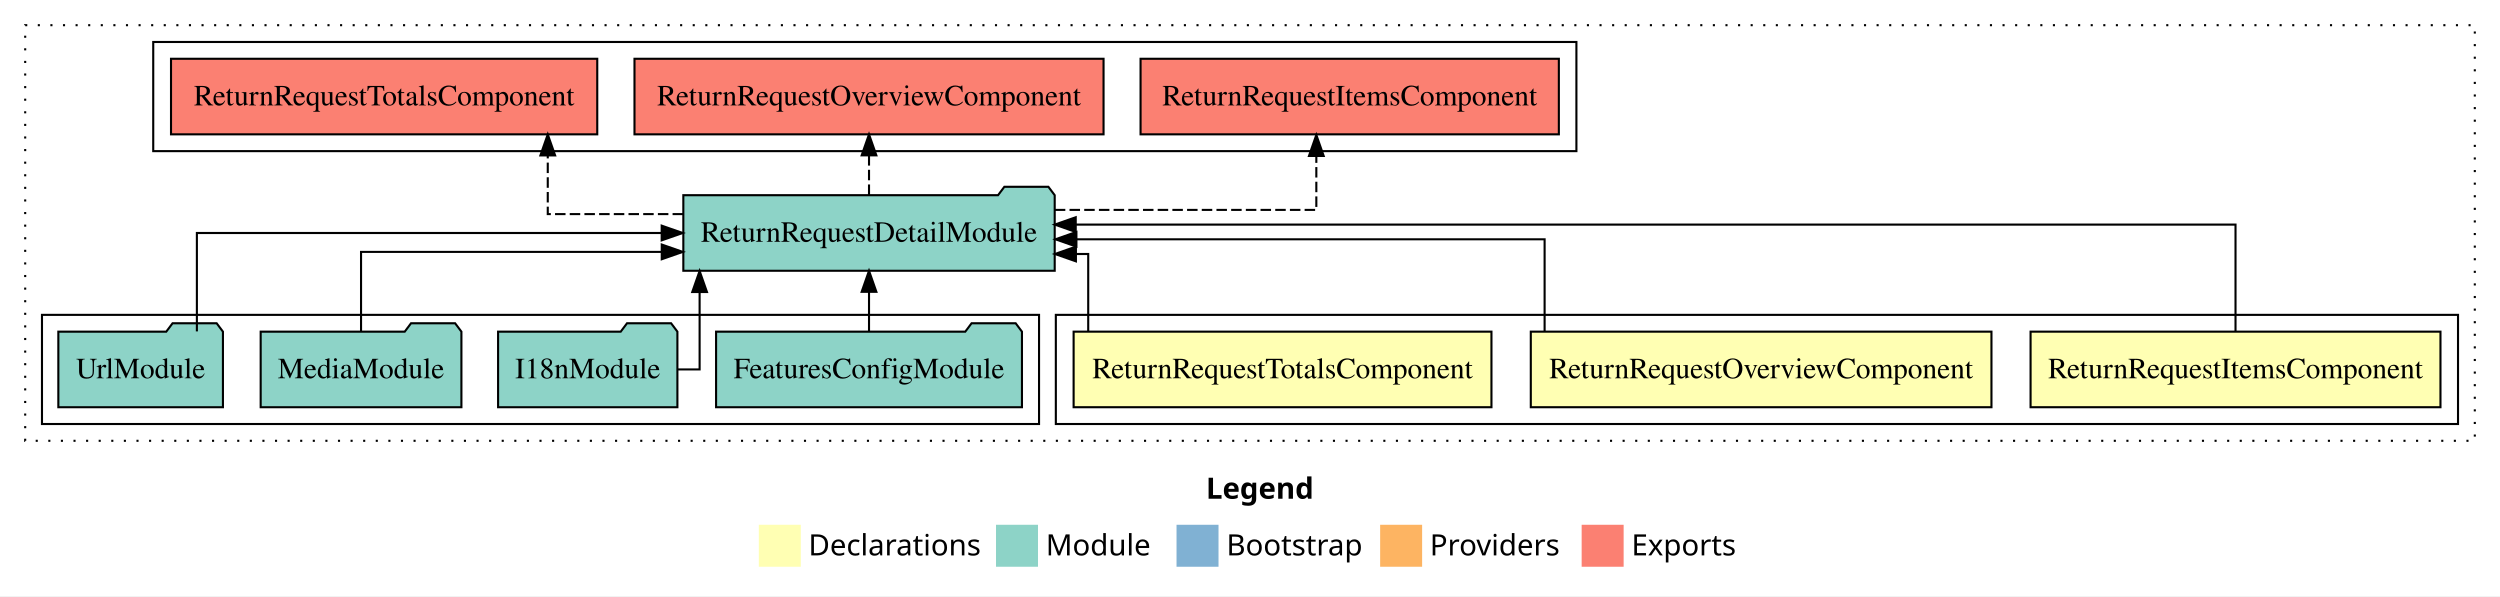
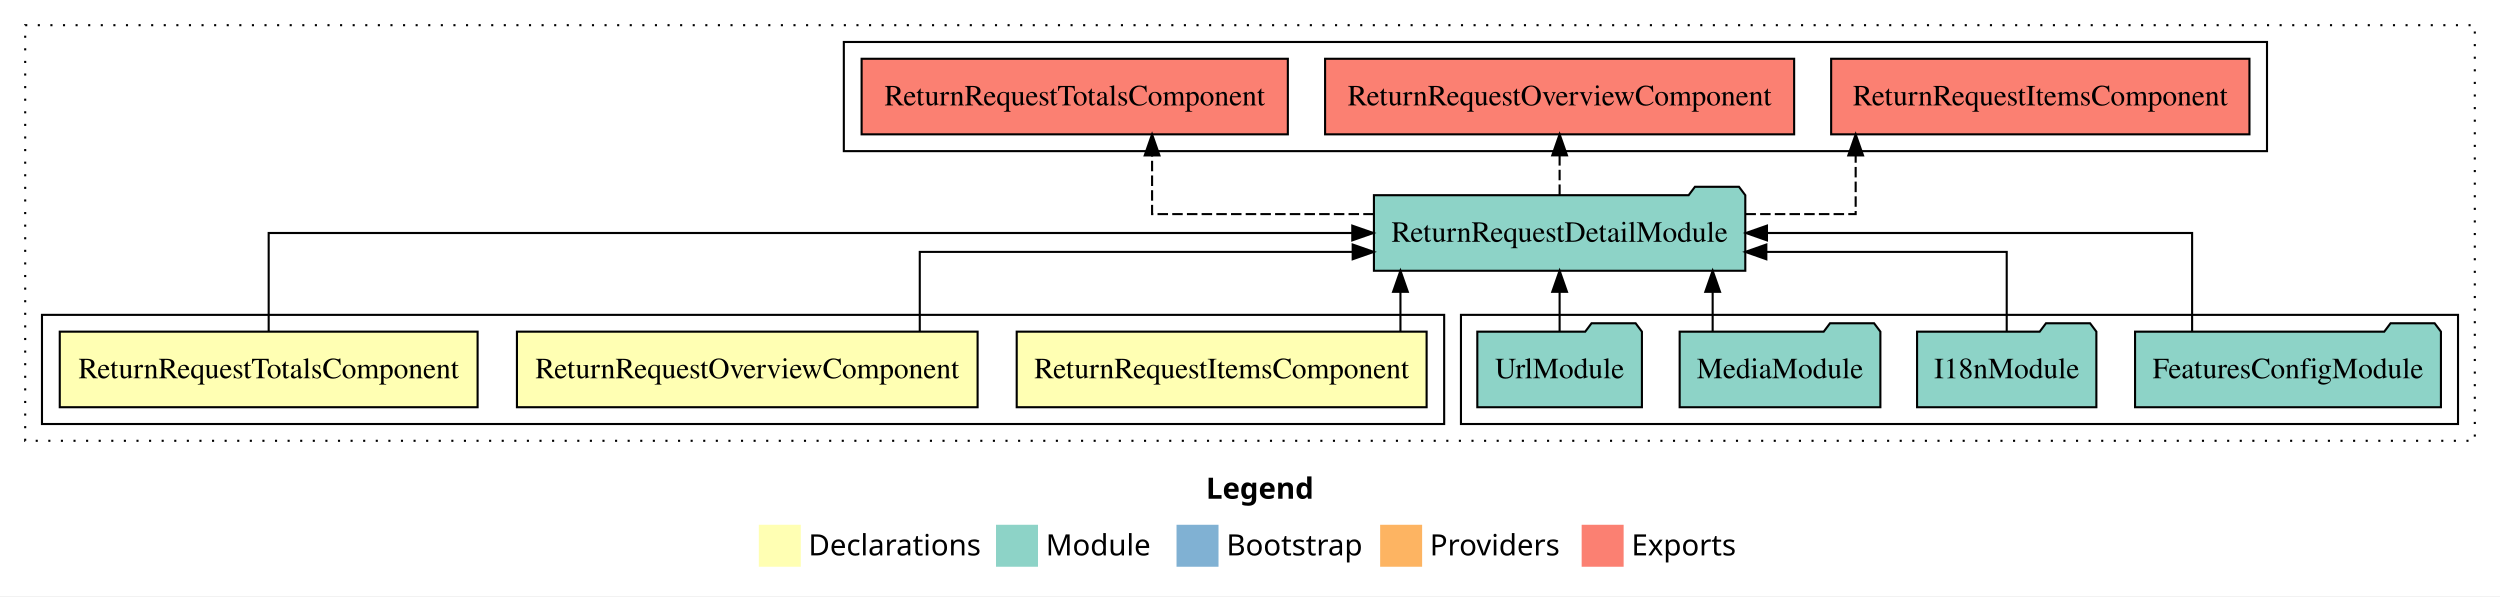
<svg xmlns="http://www.w3.org/2000/svg" width="1191pt" height="284pt" viewBox="0.00 0.00 1191.00 284.00">
  <g id="graph0" class="graph" transform="scale(1 1) rotate(0) translate(4 280)">
-     <polygon fill="#ffffff" stroke="transparent" points="-4,4 -4,-280 1187,-280 1187,4 -4,4" />
-     <text text-anchor="start" x="570.509" y="-42.4" font-family="sans-serif" font-weight="bold" font-size="14.00" fill="#000000">Legend</text>
+     <polygon fill="white" stroke="transparent" points="-4,4 -4,-280 1187,-280 1187,4 -4,4" />
+     <text text-anchor="start" x="570.51" y="-42.4" font-family="sans-serif" font-weight="bold" font-size="14.00">Legend</text>
    <polygon fill="#ffffb3" stroke="transparent" points="357.5,-10 357.5,-30 377.5,-30 377.5,-10 357.5,-10" />
-     <text text-anchor="start" x="381.129" y="-15.4" font-family="sans-serif" font-size="14.00" fill="#000000">  Declarations</text>
+     <text text-anchor="start" x="381.13" y="-15.4" font-family="sans-serif" font-size="14.00">  Declarations</text>
    <polygon fill="#8dd3c7" stroke="transparent" points="470.5,-10 470.5,-30 490.5,-30 490.5,-10 470.5,-10" />
-     <text text-anchor="start" x="494.225" y="-15.4" font-family="sans-serif" font-size="14.00" fill="#000000">  Module</text>
+     <text text-anchor="start" x="494.23" y="-15.4" font-family="sans-serif" font-size="14.00">  Module</text>
    <polygon fill="#80b1d3" stroke="transparent" points="556.5,-10 556.5,-30 576.5,-30 576.5,-10 556.5,-10" />
-     <text text-anchor="start" x="580.281" y="-15.4" font-family="sans-serif" font-size="14.00" fill="#000000">  Bootstrap</text>
+     <text text-anchor="start" x="580.28" y="-15.4" font-family="sans-serif" font-size="14.00">  Bootstrap</text>
    <polygon fill="#fdb462" stroke="transparent" points="653.5,-10 653.5,-30 673.5,-30 673.5,-10 653.5,-10" />
-     <text text-anchor="start" x="677.173" y="-15.4" font-family="sans-serif" font-size="14.00" fill="#000000">  Providers</text>
+     <text text-anchor="start" x="677.17" y="-15.4" font-family="sans-serif" font-size="14.00">  Providers</text>
    <polygon fill="#fb8072" stroke="transparent" points="749.5,-10 749.5,-30 769.5,-30 769.5,-10 749.5,-10" />
-     <text text-anchor="start" x="773.226" y="-15.4" font-family="sans-serif" font-size="14.00" fill="#000000">  Exports</text>
+     <text text-anchor="start" x="773.23" y="-15.4" font-family="sans-serif" font-size="14.00">  Exports</text>
    <g id="clust1" class="cluster">
-       <polygon fill="none" stroke="#000000" stroke-dasharray="1,5" points="8,-70 8,-268 1175,-268 1175,-70 8,-70" />
+       <polygon fill="none" stroke="black" stroke-dasharray="1,5" points="8,-70 8,-268 1175,-268 1175,-70 8,-70" />
+     </g>
+     <g id="clust6" class="cluster">
+       <polygon fill="none" stroke="black" points="692,-78 692,-130 1167,-130 1167,-78 692,-78" />
    </g>
    <g id="clust2" class="cluster">
-       <polygon fill="none" stroke="#000000" points="499,-78 499,-130 1167,-130 1167,-78 499,-78" />
-     </g>
-     <g id="clust6" class="cluster">
-       <polygon fill="none" stroke="#000000" points="16,-78 16,-130 491,-130 491,-78 16,-78" />
+       <polygon fill="none" stroke="black" points="16,-78 16,-130 684,-130 684,-78 16,-78" />
    </g>
    <g id="clust7" class="cluster">
-       <polygon fill="none" stroke="#000000" points="69,-208 69,-260 747,-260 747,-208 69,-208" />
+       <polygon fill="none" stroke="black" points="398,-208 398,-260 1076,-260 1076,-208 398,-208" />
    </g>
    <g id="node1" class="node">
-       <polygon fill="#ffffb3" stroke="#000000" points="1158.637,-122 963.363,-122 963.363,-86 1158.637,-86 1158.637,-122" />
-       <text text-anchor="middle" x="1061" y="-99.8" font-family="Times,serif" font-size="14.00" fill="#000000">ReturnRequestItemsComponent</text>
+       <polygon fill="#ffffb3" stroke="black" points="675.64,-122 480.36,-122 480.36,-86 675.64,-86 675.64,-122" />
+       <text text-anchor="middle" x="578" y="-99.8" font-family="Times,serif" font-size="14.00">ReturnRequestItemsComponent</text>
    </g>
    <g id="node4" class="node">
-       <polygon fill="#8dd3c7" stroke="#000000" points="498.461,-187 495.461,-191 474.461,-191 471.461,-187 321.539,-187 321.539,-151 498.461,-151 498.461,-187" />
-       <text text-anchor="middle" x="410" y="-164.8" font-family="Times,serif" font-size="14.00" fill="#000000">ReturnRequestDetailModule</text>
+       <polygon fill="#8dd3c7" stroke="black" points="827.46,-187 824.46,-191 803.46,-191 800.46,-187 650.54,-187 650.54,-151 827.46,-151 827.46,-187" />
+       <text text-anchor="middle" x="739" y="-164.8" font-family="Times,serif" font-size="14.00">ReturnRequestDetailModule</text>
    </g>
    <g id="edge1" class="edge">
-       <path fill="none" stroke="#000000" d="M1061,-122.129C1061,-142.572 1061,-173 1061,-173 1061,-173 508.474,-173 508.474,-173" />
-       <polygon fill="#000000" stroke="#000000" points="508.474,-169.5 498.474,-173 508.474,-176.5 508.474,-169.5" />
+       <path fill="none" stroke="black" d="M663.17,-122.11C663.17,-122.11 663.17,-140.99 663.17,-140.99" />
+       <polygon fill="black" stroke="black" points="659.67,-140.99 663.17,-150.99 666.67,-140.99 659.67,-140.99" />
    </g>
    <g id="node2" class="node">
-       <polygon fill="#ffffb3" stroke="#000000" points="944.73,-122 725.27,-122 725.27,-86 944.73,-86 944.73,-122" />
-       <text text-anchor="middle" x="835" y="-99.8" font-family="Times,serif" font-size="14.00" fill="#000000">ReturnRequestOverviewComponent</text>
+       <polygon fill="#ffffb3" stroke="black" points="461.73,-122 242.27,-122 242.27,-86 461.73,-86 461.73,-122" />
+       <text text-anchor="middle" x="352" y="-99.8" font-family="Times,serif" font-size="14.00">ReturnRequestOverviewComponent</text>
    </g>
    <g id="edge2" class="edge">
-       <path fill="none" stroke="#000000" d="M731.852,-122.267C731.852,-140.555 731.852,-166 731.852,-166 731.852,-166 508.799,-166 508.799,-166" />
-       <polygon fill="#000000" stroke="#000000" points="508.8,-162.5 498.799,-166 508.799,-169.5 508.8,-162.5" />
+       <path fill="none" stroke="black" d="M434.18,-122.03C434.18,-138.4 434.18,-160 434.18,-160 434.18,-160 640.42,-160 640.42,-160" />
+       <polygon fill="black" stroke="black" points="640.42,-163.5 650.42,-160 640.42,-156.5 640.42,-163.5" />
    </g>
    <g id="node3" class="node">
-       <polygon fill="#ffffb3" stroke="#000000" points="706.529,-122 507.471,-122 507.471,-86 706.529,-86 706.529,-122" />
-       <text text-anchor="middle" x="607" y="-99.8" font-family="Times,serif" font-size="14.00" fill="#000000">ReturnRequestTotalsComponent</text>
+       <polygon fill="#ffffb3" stroke="black" points="223.53,-122 24.47,-122 24.47,-86 223.53,-86 223.53,-122" />
+       <text text-anchor="middle" x="124" y="-99.8" font-family="Times,serif" font-size="14.00">ReturnRequestTotalsComponent</text>
    </g>
    <g id="edge3" class="edge">
-       <path fill="none" stroke="#000000" d="M514.425,-122.009C514.425,-138.049 514.425,-159 514.425,-159 514.425,-159 508.565,-159 508.565,-159" />
-       <polygon fill="#000000" stroke="#000000" points="508.565,-155.5 498.565,-159 508.565,-162.5 508.565,-155.5" />
+       <path fill="none" stroke="black" d="M124,-122.11C124,-141.34 124,-169 124,-169 124,-169 640.23,-169 640.23,-169" />
+       <polygon fill="black" stroke="black" points="640.23,-172.5 650.23,-169 640.23,-165.5 640.23,-172.5" />
    </g>
    <g id="node9" class="node">
-       <polygon fill="#fb8072" stroke="#000000" points="738.637,-252 539.363,-252 539.363,-216 738.637,-216 738.637,-252" />
-       <text text-anchor="middle" x="639" y="-229.8" font-family="Times,serif" font-size="14.00" fill="#000000">ReturnRequestItemsComponent </text>
+       <polygon fill="#fb8072" stroke="black" points="1067.64,-252 868.36,-252 868.36,-216 1067.64,-216 1067.64,-252" />
+       <text text-anchor="middle" x="968" y="-229.8" font-family="Times,serif" font-size="14.00">ReturnRequestItemsComponent </text>
    </g>
    <g id="edge8" class="edge">
-       <path fill="none" stroke="#000000" stroke-dasharray="5,2" d="M498.521,-180C557.07,-180 623.098,-180 623.098,-180 623.098,-180 623.098,-205.718 623.098,-205.718" />
-       <polygon fill="#000000" stroke="#000000" points="619.598,-205.718 623.098,-215.718 626.598,-205.718 619.598,-205.718" />
+       <path fill="none" stroke="black" stroke-dasharray="5,2" d="M827.52,-178C855.86,-178 880.04,-178 880.04,-178 880.04,-178 880.04,-205.97 880.04,-205.97" />
+       <polygon fill="black" stroke="black" points="876.54,-205.97 880.04,-215.97 883.54,-205.97 876.54,-205.97" />
    </g>
    <g id="node10" class="node">
-       <polygon fill="#fb8072" stroke="#000000" points="521.73,-252 298.271,-252 298.271,-216 521.73,-216 521.73,-252" />
-       <text text-anchor="middle" x="410" y="-229.8" font-family="Times,serif" font-size="14.00" fill="#000000">ReturnRequestOverviewComponent </text>
+       <polygon fill="#fb8072" stroke="black" points="850.73,-252 627.27,-252 627.27,-216 850.73,-216 850.73,-252" />
+       <text text-anchor="middle" x="739" y="-229.8" font-family="Times,serif" font-size="14.00">ReturnRequestOverviewComponent </text>
    </g>
    <g id="edge9" class="edge">
-       <path fill="none" stroke="#000000" stroke-dasharray="5,2" d="M410,-187.106C410,-187.106 410,-205.991 410,-205.991" />
-       <polygon fill="#000000" stroke="#000000" points="406.5,-205.991 410,-215.991 413.5,-205.991 406.5,-205.991" />
+       <path fill="none" stroke="black" stroke-dasharray="5,2" d="M739,-187.11C739,-187.11 739,-205.99 739,-205.99" />
+       <polygon fill="black" stroke="black" points="735.5,-205.99 739,-215.99 742.5,-205.99 735.5,-205.99" />
    </g>
    <g id="node11" class="node">
-       <polygon fill="#fb8072" stroke="#000000" points="280.529,-252 77.471,-252 77.471,-216 280.529,-216 280.529,-252" />
-       <text text-anchor="middle" x="179" y="-229.8" font-family="Times,serif" font-size="14.00" fill="#000000">ReturnRequestTotalsComponent </text>
+       <polygon fill="#fb8072" stroke="black" points="609.53,-252 406.47,-252 406.47,-216 609.53,-216 609.53,-252" />
+       <text text-anchor="middle" x="508" y="-229.8" font-family="Times,serif" font-size="14.00">ReturnRequestTotalsComponent </text>
    </g>
    <g id="edge10" class="edge">
-       <path fill="none" stroke="#000000" stroke-dasharray="5,2" d="M321.416,-178C287.571,-178 256.955,-178 256.955,-178 256.955,-178 256.955,-205.973 256.955,-205.973" />
-       <polygon fill="#000000" stroke="#000000" points="253.455,-205.973 256.955,-215.973 260.455,-205.973 253.455,-205.973" />
+       <path fill="none" stroke="black" stroke-dasharray="5,2" d="M650.45,-178C599.24,-178 544.85,-178 544.85,-178 544.85,-178 544.85,-205.97 544.85,-205.97" />
+       <polygon fill="black" stroke="black" points="541.35,-205.97 544.85,-215.97 548.35,-205.97 541.35,-205.97" />
    </g>
    <g id="node5" class="node">
-       <polygon fill="#8dd3c7" stroke="#000000" points="482.86,-122 479.86,-126 458.86,-126 455.86,-122 337.14,-122 337.14,-86 482.86,-86 482.86,-122" />
-       <text text-anchor="middle" x="410" y="-99.8" font-family="Times,serif" font-size="14.00" fill="#000000">FeaturesConfigModule</text>
+       <polygon fill="#8dd3c7" stroke="black" points="1158.86,-122 1155.86,-126 1134.86,-126 1131.86,-122 1013.14,-122 1013.14,-86 1158.86,-86 1158.86,-122" />
+       <text text-anchor="middle" x="1086" y="-99.8" font-family="Times,serif" font-size="14.00">FeaturesConfigModule</text>
    </g>
    <g id="edge4" class="edge">
-       <path fill="none" stroke="#000000" d="M410,-122.106C410,-122.106 410,-140.991 410,-140.991" />
-       <polygon fill="#000000" stroke="#000000" points="406.5,-140.991 410,-150.991 413.5,-140.991 406.5,-140.991" />
+       <path fill="none" stroke="black" d="M1040.32,-122.11C1040.32,-141.34 1040.32,-169 1040.32,-169 1040.32,-169 837.78,-169 837.78,-169" />
+       <polygon fill="black" stroke="black" points="837.78,-165.5 827.78,-169 837.78,-172.5 837.78,-165.5" />
    </g>
    <g id="node6" class="node">
-       <polygon fill="#8dd3c7" stroke="#000000" points="318.711,-122 315.711,-126 294.711,-126 291.711,-122 233.289,-122 233.289,-86 318.711,-86 318.711,-122" />
-       <text text-anchor="middle" x="276" y="-99.8" font-family="Times,serif" font-size="14.00" fill="#000000">I18nModule</text>
+       <polygon fill="#8dd3c7" stroke="black" points="994.71,-122 991.71,-126 970.71,-126 967.71,-122 909.29,-122 909.29,-86 994.71,-86 994.71,-122" />
+       <text text-anchor="middle" x="952" y="-99.8" font-family="Times,serif" font-size="14.00">I18nModule</text>
    </g>
    <g id="edge5" class="edge">
-       <path fill="none" stroke="#000000" d="M318.765,-104C324.961,-104 329.295,-104 329.295,-104 329.295,-104 329.295,-140.894 329.295,-140.894" />
-       <polygon fill="#000000" stroke="#000000" points="325.795,-140.894 329.295,-150.894 332.795,-140.894 325.795,-140.894" />
+       <path fill="none" stroke="black" d="M952,-122.03C952,-138.4 952,-160 952,-160 952,-160 837.48,-160 837.48,-160" />
+       <polygon fill="black" stroke="black" points="837.48,-156.5 827.48,-160 837.48,-163.5 837.48,-156.5" />
    </g>
    <g id="node7" class="node">
-       <polygon fill="#8dd3c7" stroke="#000000" points="215.815,-122 212.815,-126 191.815,-126 188.815,-122 120.185,-122 120.185,-86 215.815,-86 215.815,-122" />
-       <text text-anchor="middle" x="168" y="-99.8" font-family="Times,serif" font-size="14.00" fill="#000000">MediaModule</text>
+       <polygon fill="#8dd3c7" stroke="black" points="891.81,-122 888.81,-126 867.81,-126 864.81,-122 796.19,-122 796.19,-86 891.81,-86 891.81,-122" />
+       <text text-anchor="middle" x="844" y="-99.8" font-family="Times,serif" font-size="14.00">MediaModule</text>
    </g>
    <g id="edge6" class="edge">
-       <path fill="none" stroke="#000000" d="M168,-122.027C168,-138.398 168,-160 168,-160 168,-160 311.262,-160 311.262,-160" />
-       <polygon fill="#000000" stroke="#000000" points="311.262,-163.5 321.262,-160 311.262,-156.5 311.262,-163.5" />
+       <path fill="none" stroke="black" d="M811.91,-122.11C811.91,-122.11 811.91,-140.99 811.91,-140.99" />
+       <polygon fill="black" stroke="black" points="808.41,-140.99 811.91,-150.99 815.41,-140.99 808.41,-140.99" />
    </g>
    <g id="node8" class="node">
-       <polygon fill="#8dd3c7" stroke="#000000" points="102.208,-122 99.208,-126 78.208,-126 75.208,-122 23.792,-122 23.792,-86 102.208,-86 102.208,-122" />
-       <text text-anchor="middle" x="63" y="-99.8" font-family="Times,serif" font-size="14.00" fill="#000000">UrlModule</text>
+       <polygon fill="#8dd3c7" stroke="black" points="778.21,-122 775.21,-126 754.21,-126 751.21,-122 699.79,-122 699.79,-86 778.21,-86 778.21,-122" />
+       <text text-anchor="middle" x="739" y="-99.8" font-family="Times,serif" font-size="14.00">UrlModule</text>
    </g>
    <g id="edge7" class="edge">
-       <path fill="none" stroke="#000000" d="M89.795,-122.106C89.795,-141.339 89.795,-169 89.795,-169 89.795,-169 311.23,-169 311.23,-169" />
-       <polygon fill="#000000" stroke="#000000" points="311.23,-172.5 321.23,-169 311.23,-165.5 311.23,-172.5" />
+       <path fill="none" stroke="black" d="M739,-122.11C739,-122.11 739,-140.99 739,-140.99" />
+       <polygon fill="black" stroke="black" points="735.5,-140.99 739,-150.99 742.5,-140.99 735.5,-140.99" />
    </g>
  </g>
</svg>
